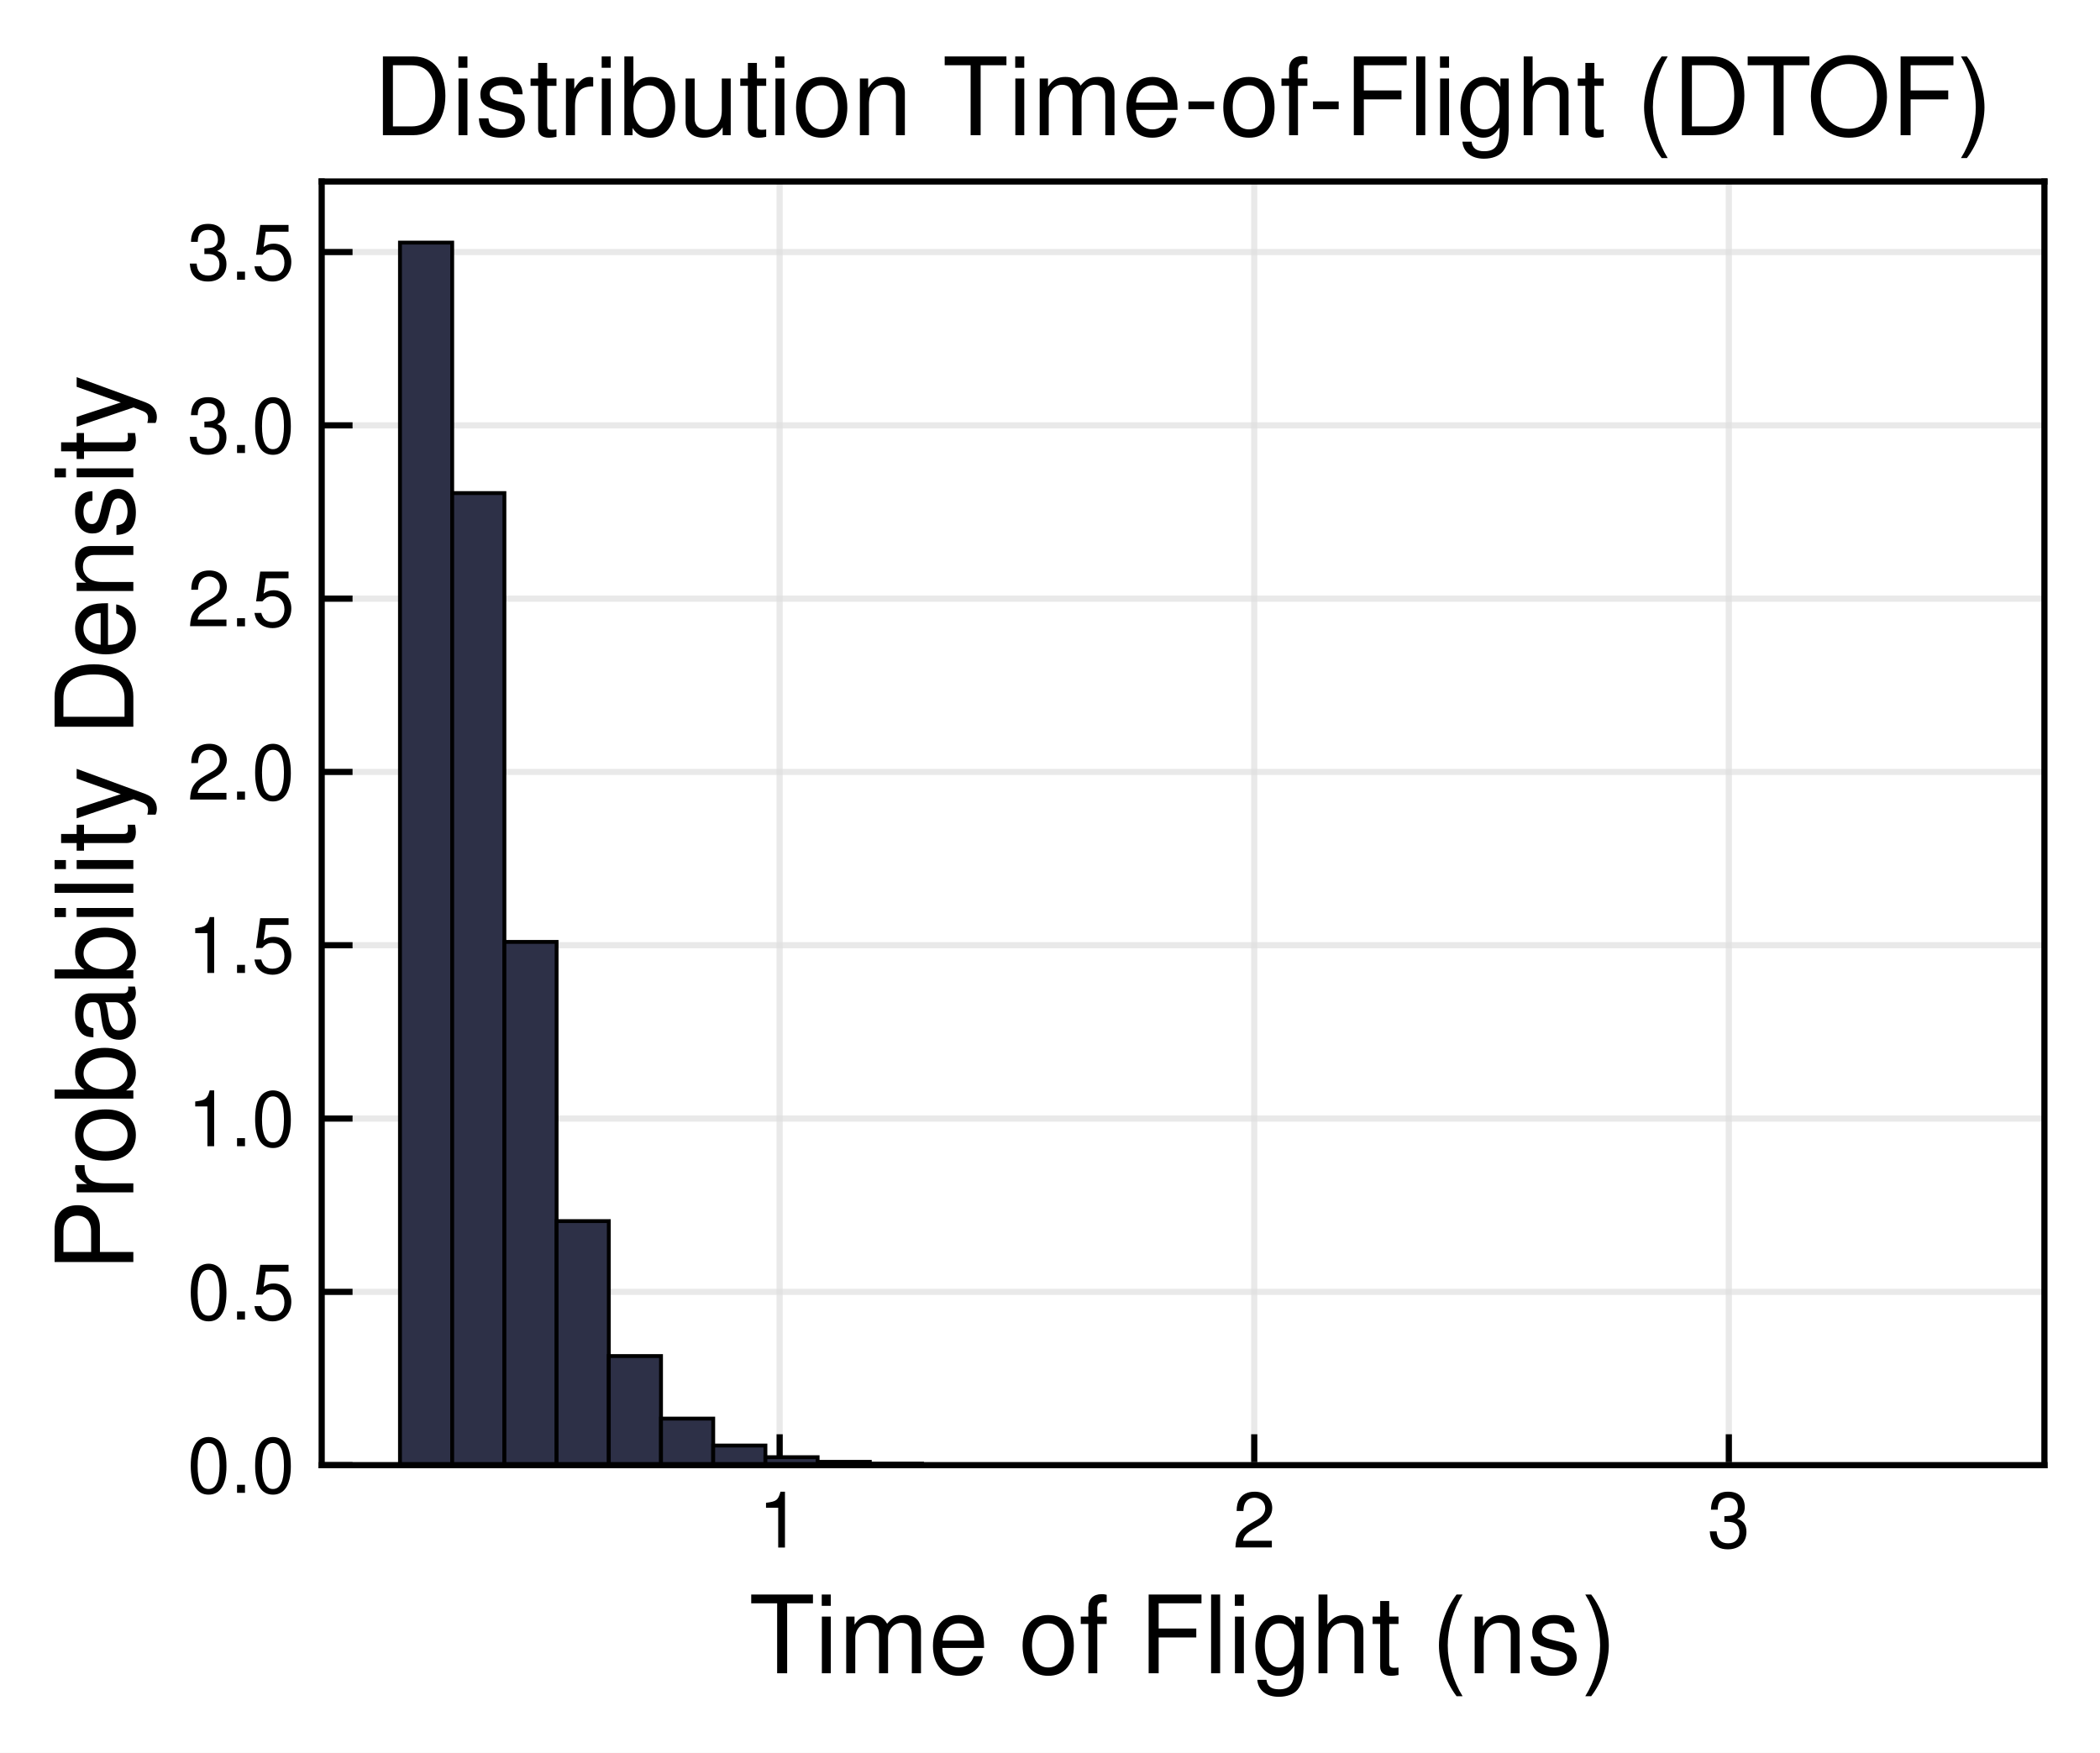
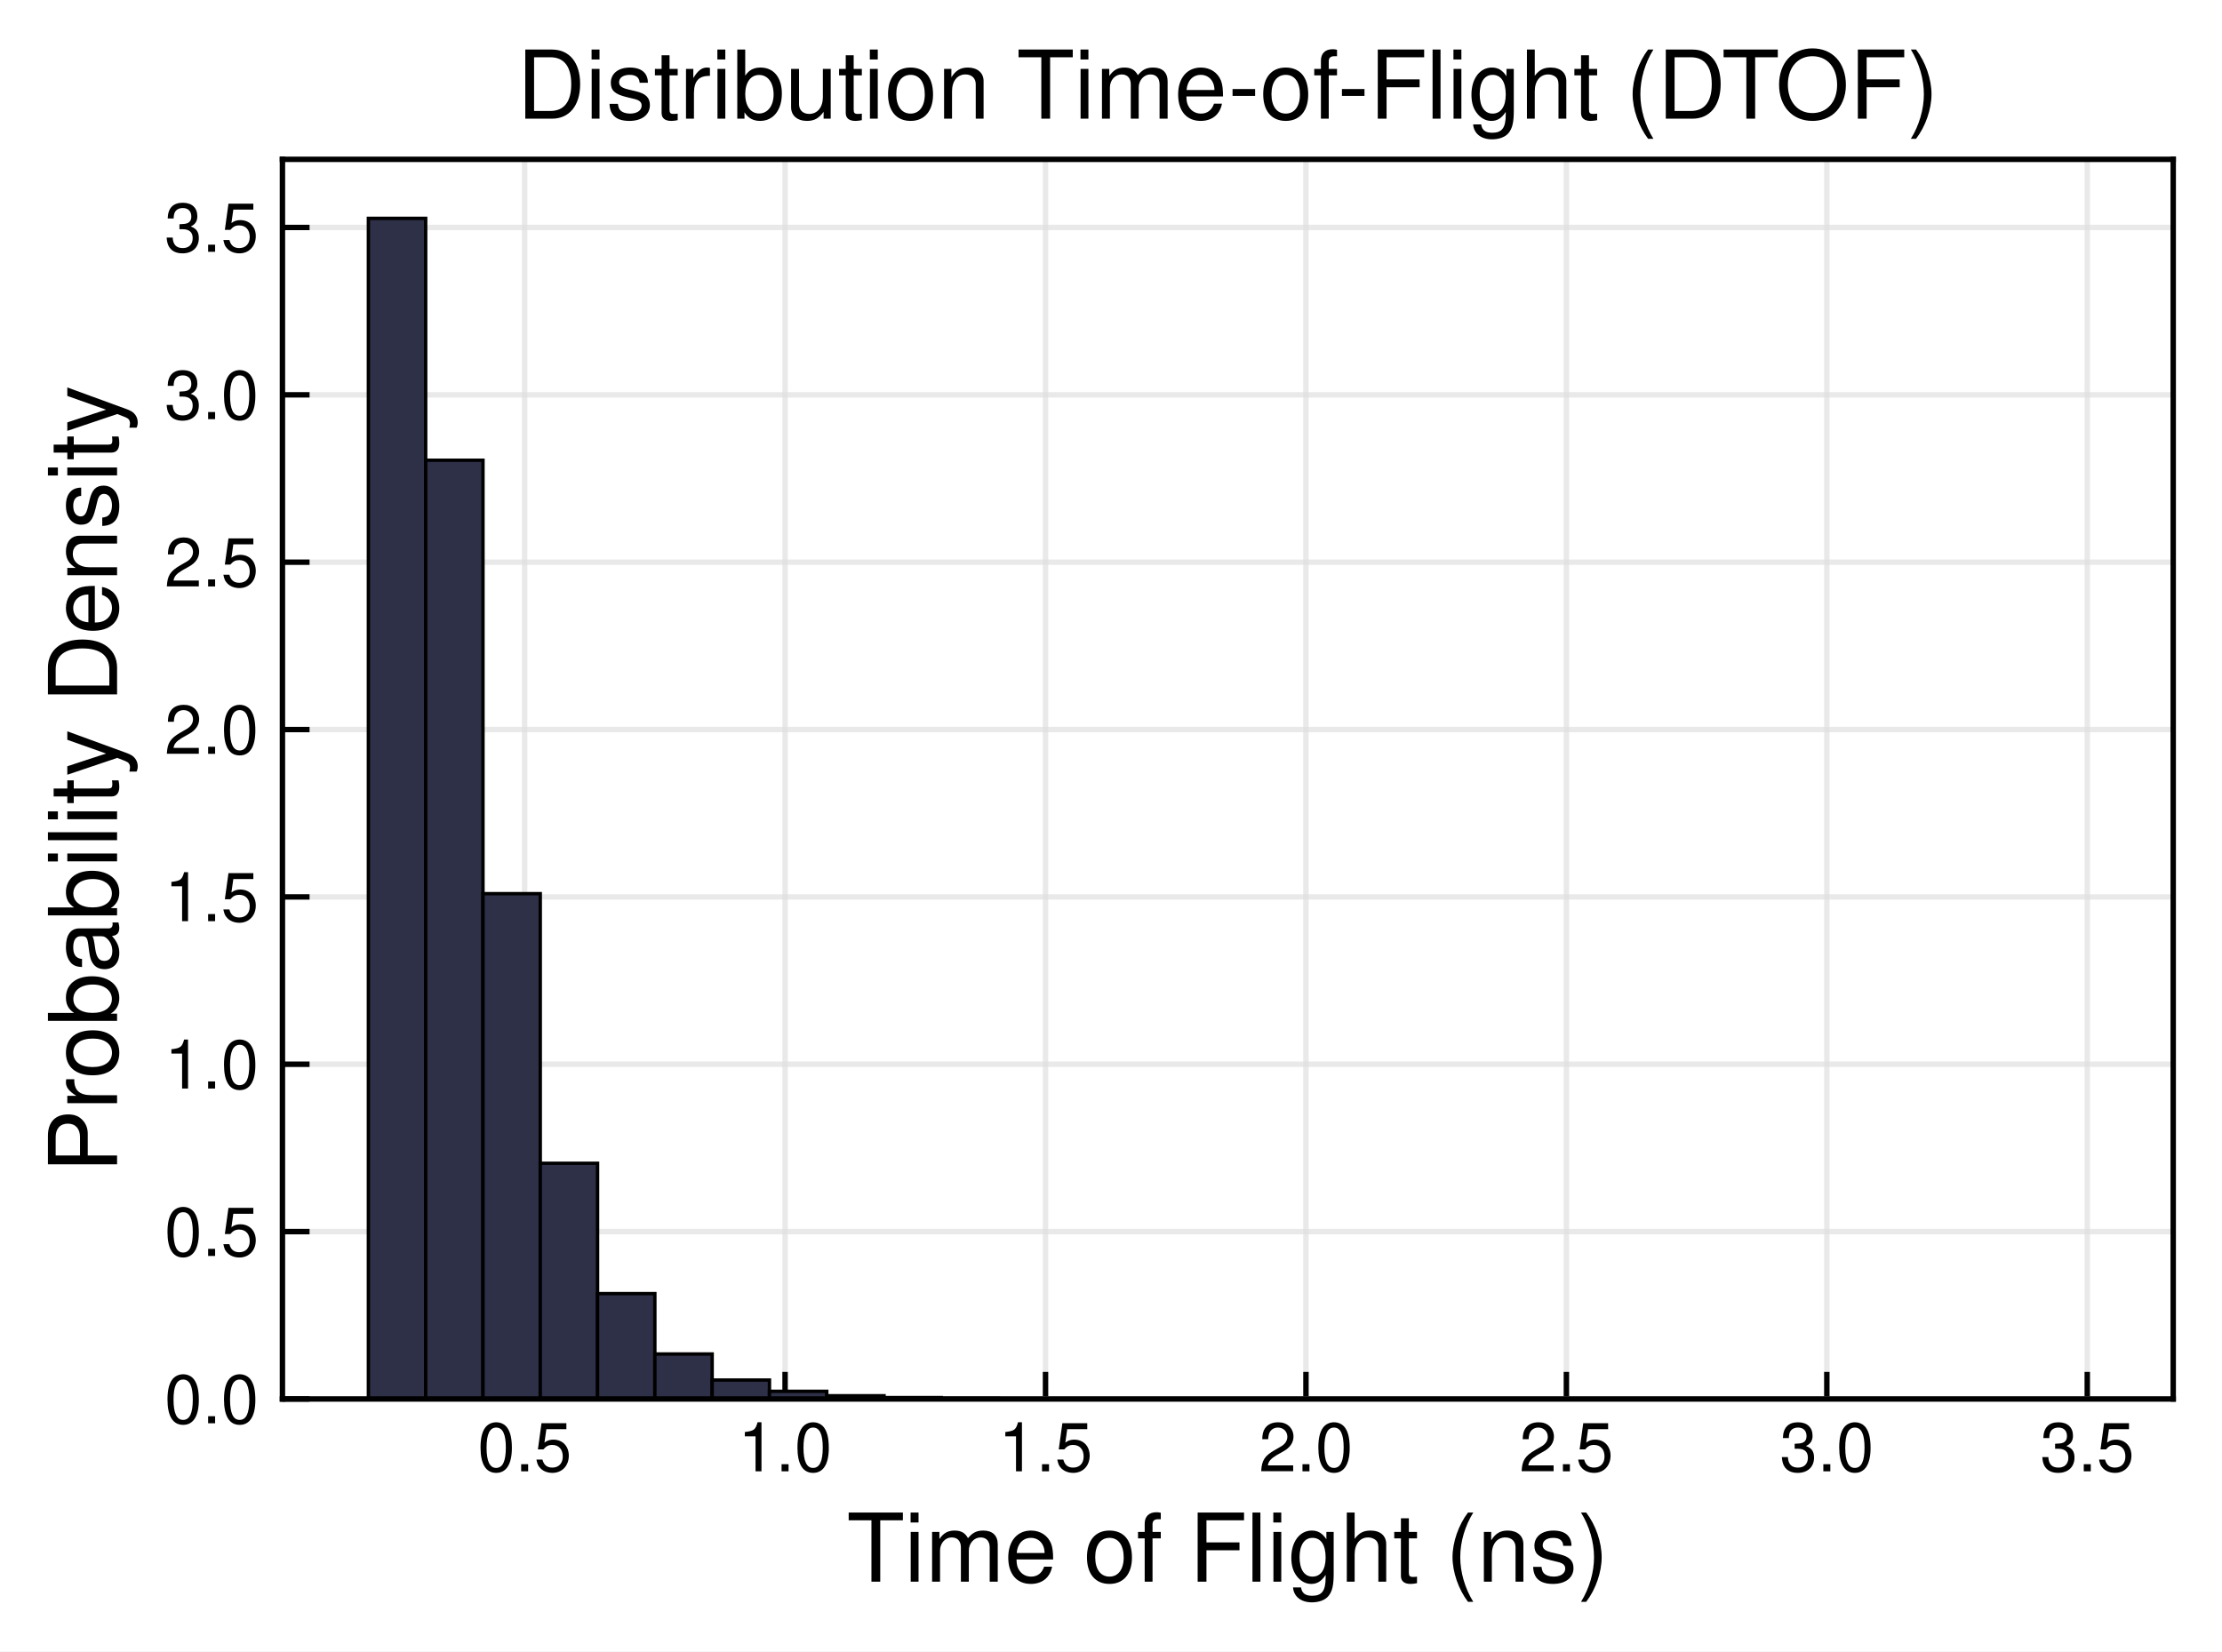
- <svg xmlns="http://www.w3.org/2000/svg" xmlns:xlink="http://www.w3.org/1999/xlink" width="272.077pt" height="227.098pt" viewBox="0 0 272.077 227.098" version="1.1">
+ <svg xmlns="http://www.w3.org/2000/svg" xmlns:xlink="http://www.w3.org/1999/xlink" width="327.877pt" height="243.73pt" viewBox="0 0 327.877 243.73" version="1.1">
  <defs>
    <style type="text/css">*{stroke-linejoin: round; stroke-linecap: butt}</style>
  </defs>
  <g id="figure_1">
    <g id="patch_1">
-       <path d="M 0 227.098  L 272.077 227.098  L 272.077 0  L 0 0  z " style="fill: #ffffff" />
+       <path d="M -0 243.73  L 327.877 243.73  L 327.877 0  L -0 0  z " style="fill: #ffffff" />
    </g>
    <g id="axes_1">
      <g id="patch_2">
-         <path d="M 41.677 189.836  L 264.877 189.836  L 264.877 23.516  L 41.677 23.516  z " style="fill: #ffffff" />
+         <path d="M 41.677 206.468  L 320.677 206.468  L 320.677 23.516  L 41.677 23.516  z " style="fill: #ffffff" />
      </g>
      <g id="matplotlib.axis_1">
        <g id="xtick_1">
          <g id="line2d_1">
-             <path d="M 101.012 189.836  L 101.012 23.516  " clip-path="url(#pac88dd2027)" style="fill: none; stroke: #e0e0e0; stroke-opacity: 0.7; stroke-width: 0.8; stroke-linecap: square" />
+             <path d="M 77.417 206.468  L 77.417 23.516  " clip-path="url(#pf9265a40c4)" style="fill: none; stroke: #e0e0e0; stroke-opacity: 0.7; stroke-width: 0.8; stroke-linecap: square" />
          </g>
          <g id="line2d_2">
            <defs>
-               <path id="m8e3704e545" d="M 0 0  L 0 -4  " style="stroke: #000000; stroke-width: 0.8" />
+               <path id="m1d653c6c76" d="M 0 0  L 0 -4  " style="stroke: #000000; stroke-width: 0.8" />
            </defs>
            <g>
-               <use xlink:href="#m8e3704e545" x="101.012" y="189.836" style="stroke: #000000; stroke-width: 0.8" />
+               <use xlink:href="#m1d653c6c76" x="77.417" y="206.468" style="stroke: #000000; stroke-width: 0.8" />
            </g>
          </g>
          <g id="text_1">
-             <text style="font-size: 10px; font-family: 'Helvetica', 'Arial', sans-serif; text-anchor: middle" x="101.012" y="200.51" transform="rotate(-0 101.0124 200.5097)">1</text>
+             <text style="font-size: 10px; font-family: 'Helvetica', 'Arial', sans-serif; text-anchor: middle" x="77.417" y="217.142" transform="rotate(-0 77.41654 217.1417)">0.5</text>
          </g>
        </g>
        <g id="xtick_2">
          <g id="line2d_3">
-             <path d="M 162.5 189.836  L 162.5 23.516  " clip-path="url(#pac88dd2027)" style="fill: none; stroke: #e0e0e0; stroke-opacity: 0.7; stroke-width: 0.8; stroke-linecap: square" />
+             <path d="M 115.846 206.468  L 115.846 23.516  " clip-path="url(#pf9265a40c4)" style="fill: none; stroke: #e0e0e0; stroke-opacity: 0.7; stroke-width: 0.8; stroke-linecap: square" />
          </g>
          <g id="line2d_4">
            <g>
-               <use xlink:href="#m8e3704e545" x="162.5" y="189.836" style="stroke: #000000; stroke-width: 0.8" />
+               <use xlink:href="#m1d653c6c76" x="115.846" y="206.468" style="stroke: #000000; stroke-width: 0.8" />
            </g>
          </g>
          <g id="text_2">
-             <text style="font-size: 10px; font-family: 'Helvetica', 'Arial', sans-serif; text-anchor: middle" x="162.5" y="200.51" transform="rotate(-0 162.5 200.5097)">2</text>
+             <text style="font-size: 10px; font-family: 'Helvetica', 'Arial', sans-serif; text-anchor: middle" x="115.846" y="217.142" transform="rotate(-0 115.8463 217.1417)">1.0</text>
          </g>
        </g>
        <g id="xtick_3">
          <g id="line2d_5">
-             <path d="M 223.988 189.836  L 223.988 23.516  " clip-path="url(#pac88dd2027)" style="fill: none; stroke: #e0e0e0; stroke-opacity: 0.7; stroke-width: 0.8; stroke-linecap: square" />
+             <path d="M 154.276 206.468  L 154.276 23.516  " clip-path="url(#pf9265a40c4)" style="fill: none; stroke: #e0e0e0; stroke-opacity: 0.7; stroke-width: 0.8; stroke-linecap: square" />
          </g>
          <g id="line2d_6">
            <g>
-               <use xlink:href="#m8e3704e545" x="223.988" y="189.836" style="stroke: #000000; stroke-width: 0.8" />
+               <use xlink:href="#m1d653c6c76" x="154.276" y="206.468" style="stroke: #000000; stroke-width: 0.8" />
            </g>
          </g>
          <g id="text_3">
-             <text style="font-size: 10px; font-family: 'Helvetica', 'Arial', sans-serif; text-anchor: middle" x="223.988" y="200.51" transform="rotate(-0 223.9876 200.5097)">3</text>
-           </g>
-         </g>
-         <g id="text_4">
-           <text style="font-size: 14px; font-family: 'Helvetica', 'Arial', sans-serif; text-anchor: middle" x="153.277" y="216.801" transform="rotate(-0 153.2769 216.8009)">Time of Flight (ns)</text>
+             <text style="font-size: 10px; font-family: 'Helvetica', 'Arial', sans-serif; text-anchor: middle" x="154.276" y="217.142" transform="rotate(-0 154.276 217.1417)">1.5</text>
+           </g>
+         </g>
+         <g id="xtick_4">
+           <g id="line2d_7">
+             <path d="M 192.706 206.468  L 192.706 23.516  " clip-path="url(#pf9265a40c4)" style="fill: none; stroke: #e0e0e0; stroke-opacity: 0.7; stroke-width: 0.8; stroke-linecap: square" />
+           </g>
+           <g id="line2d_8">
+             <g>
+               <use xlink:href="#m1d653c6c76" x="192.706" y="206.468" style="stroke: #000000; stroke-width: 0.8" />
+             </g>
+           </g>
+           <g id="text_4">
+             <text style="font-size: 10px; font-family: 'Helvetica', 'Arial', sans-serif; text-anchor: middle" x="192.706" y="217.142" transform="rotate(-0 192.7058 217.1417)">2.0</text>
+           </g>
+         </g>
+         <g id="xtick_5">
+           <g id="line2d_9">
+             <path d="M 231.136 206.468  L 231.136 23.516  " clip-path="url(#pf9265a40c4)" style="fill: none; stroke: #e0e0e0; stroke-opacity: 0.7; stroke-width: 0.8; stroke-linecap: square" />
+           </g>
+           <g id="line2d_10">
+             <g>
+               <use xlink:href="#m1d653c6c76" x="231.136" y="206.468" style="stroke: #000000; stroke-width: 0.8" />
+             </g>
+           </g>
+           <g id="text_5">
+             <text style="font-size: 10px; font-family: 'Helvetica', 'Arial', sans-serif; text-anchor: middle" x="231.136" y="217.142" transform="rotate(-0 231.1355 217.1417)">2.5</text>
+           </g>
+         </g>
+         <g id="xtick_6">
+           <g id="line2d_11">
+             <path d="M 269.565 206.468  L 269.565 23.516  " clip-path="url(#pf9265a40c4)" style="fill: none; stroke: #e0e0e0; stroke-opacity: 0.7; stroke-width: 0.8; stroke-linecap: square" />
+           </g>
+           <g id="line2d_12">
+             <g>
+               <use xlink:href="#m1d653c6c76" x="269.565" y="206.468" style="stroke: #000000; stroke-width: 0.8" />
+             </g>
+           </g>
+           <g id="text_6">
+             <text style="font-size: 10px; font-family: 'Helvetica', 'Arial', sans-serif; text-anchor: middle" x="269.565" y="217.142" transform="rotate(-0 269.5653 217.1417)">3.0</text>
+           </g>
+         </g>
+         <g id="xtick_7">
+           <g id="line2d_13">
+             <path d="M 307.995 206.468  L 307.995 23.516  " clip-path="url(#pf9265a40c4)" style="fill: none; stroke: #e0e0e0; stroke-opacity: 0.7; stroke-width: 0.8; stroke-linecap: square" />
+           </g>
+           <g id="line2d_14">
+             <g>
+               <use xlink:href="#m1d653c6c76" x="307.995" y="206.468" style="stroke: #000000; stroke-width: 0.8" />
+             </g>
+           </g>
+           <g id="text_7">
+             <text style="font-size: 10px; font-family: 'Helvetica', 'Arial', sans-serif; text-anchor: middle" x="307.995" y="217.142" transform="rotate(-0 307.995 217.1417)">3.5</text>
+           </g>
+         </g>
+         <g id="text_8">
+           <text style="font-size: 14px; font-family: 'Helvetica', 'Arial', sans-serif; text-anchor: middle" x="181.177" y="233.433" transform="rotate(-0 181.1769 233.4329)">Time of Flight (ns)</text>
        </g>
      </g>
      <g id="matplotlib.axis_2">
        <g id="ytick_1">
-           <g id="line2d_7">
-             <path d="M 41.677 189.836  L 264.877 189.836  " clip-path="url(#pac88dd2027)" style="fill: none; stroke: #e0e0e0; stroke-opacity: 0.7; stroke-width: 0.8; stroke-linecap: square" />
-           </g>
-           <g id="line2d_8">
+           <g id="line2d_15">
+             <path d="M 41.677 206.468  L 320.677 206.468  " clip-path="url(#pf9265a40c4)" style="fill: none; stroke: #e0e0e0; stroke-opacity: 0.7; stroke-width: 0.8; stroke-linecap: square" />
+           </g>
+           <g id="line2d_16">
            <defs>
-               <path id="m8b98ba610c" d="M 0 0  L 4 0  " style="stroke: #000000; stroke-width: 0.8" />
+               <path id="m992be625b7" d="M 0 0  L 4 0  " style="stroke: #000000; stroke-width: 0.8" />
            </defs>
            <g>
-               <use xlink:href="#m8b98ba610c" x="41.677" y="189.836" style="stroke: #000000; stroke-width: 0.8" />
-             </g>
-           </g>
-           <g id="text_5">
-             <text style="font-size: 10px; font-family: 'Helvetica', 'Arial', sans-serif; text-anchor: end" x="38.177" y="193.423" transform="rotate(-0 38.17688 193.423)">0.0</text>
+               <use xlink:href="#m992be625b7" x="41.677" y="206.468" style="stroke: #000000; stroke-width: 0.8" />
+             </g>
+           </g>
+           <g id="text_9">
+             <text style="font-size: 10px; font-family: 'Helvetica', 'Arial', sans-serif; text-anchor: end" x="38.177" y="210.055" transform="rotate(-0 38.17688 210.055)">0.0</text>
          </g>
        </g>
        <g id="ytick_2">
-           <g id="line2d_9">
-             <path d="M 41.677 167.382  L 264.877 167.382  " clip-path="url(#pac88dd2027)" style="fill: none; stroke: #e0e0e0; stroke-opacity: 0.7; stroke-width: 0.8; stroke-linecap: square" />
-           </g>
-           <g id="line2d_10">
-             <g>
-               <use xlink:href="#m8b98ba610c" x="41.677" y="167.382" style="stroke: #000000; stroke-width: 0.8" />
-             </g>
-           </g>
-           <g id="text_6">
-             <text style="font-size: 10px; font-family: 'Helvetica', 'Arial', sans-serif; text-anchor: end" x="38.177" y="170.969" transform="rotate(-0 38.17688 170.9685)">0.5</text>
+           <g id="line2d_17">
+             <path d="M 41.677 181.768  L 320.677 181.768  " clip-path="url(#pf9265a40c4)" style="fill: none; stroke: #e0e0e0; stroke-opacity: 0.7; stroke-width: 0.8; stroke-linecap: square" />
+           </g>
+           <g id="line2d_18">
+             <g>
+               <use xlink:href="#m992be625b7" x="41.677" y="181.768" style="stroke: #000000; stroke-width: 0.8" />
+             </g>
+           </g>
+           <g id="text_10">
+             <text style="font-size: 10px; font-family: 'Helvetica', 'Arial', sans-serif; text-anchor: end" x="38.177" y="185.355" transform="rotate(-0 38.17688 185.3551)">0.5</text>
          </g>
        </g>
        <g id="ytick_3">
-           <g id="line2d_11">
-             <path d="M 41.677 144.927  L 264.877 144.927  " clip-path="url(#pac88dd2027)" style="fill: none; stroke: #e0e0e0; stroke-opacity: 0.7; stroke-width: 0.8; stroke-linecap: square" />
-           </g>
-           <g id="line2d_12">
-             <g>
-               <use xlink:href="#m8b98ba610c" x="41.677" y="144.927" style="stroke: #000000; stroke-width: 0.8" />
-             </g>
-           </g>
-           <g id="text_7">
-             <text style="font-size: 10px; font-family: 'Helvetica', 'Arial', sans-serif; text-anchor: end" x="38.177" y="148.514" transform="rotate(-0 38.17688 148.5141)">1.0</text>
+           <g id="line2d_19">
+             <path d="M 41.677 157.068  L 320.677 157.068  " clip-path="url(#pf9265a40c4)" style="fill: none; stroke: #e0e0e0; stroke-opacity: 0.7; stroke-width: 0.8; stroke-linecap: square" />
+           </g>
+           <g id="line2d_20">
+             <g>
+               <use xlink:href="#m992be625b7" x="41.677" y="157.068" style="stroke: #000000; stroke-width: 0.8" />
+             </g>
+           </g>
+           <g id="text_11">
+             <text style="font-size: 10px; font-family: 'Helvetica', 'Arial', sans-serif; text-anchor: end" x="38.177" y="160.655" transform="rotate(-0 38.17688 160.6552)">1.0</text>
          </g>
        </g>
        <g id="ytick_4">
-           <g id="line2d_13">
-             <path d="M 41.677 122.473  L 264.877 122.473  " clip-path="url(#pac88dd2027)" style="fill: none; stroke: #e0e0e0; stroke-opacity: 0.7; stroke-width: 0.8; stroke-linecap: square" />
-           </g>
-           <g id="line2d_14">
-             <g>
-               <use xlink:href="#m8b98ba610c" x="41.677" y="122.473" style="stroke: #000000; stroke-width: 0.8" />
-             </g>
-           </g>
-           <g id="text_8">
-             <text style="font-size: 10px; font-family: 'Helvetica', 'Arial', sans-serif; text-anchor: end" x="38.177" y="126.06" transform="rotate(-0 38.17688 126.0596)">1.5</text>
+           <g id="line2d_21">
+             <path d="M 41.677 132.369  L 320.677 132.369  " clip-path="url(#pf9265a40c4)" style="fill: none; stroke: #e0e0e0; stroke-opacity: 0.7; stroke-width: 0.8; stroke-linecap: square" />
+           </g>
+           <g id="line2d_22">
+             <g>
+               <use xlink:href="#m992be625b7" x="41.677" y="132.369" style="stroke: #000000; stroke-width: 0.8" />
+             </g>
+           </g>
+           <g id="text_12">
+             <text style="font-size: 10px; font-family: 'Helvetica', 'Arial', sans-serif; text-anchor: end" x="38.177" y="135.955" transform="rotate(-0 38.17688 135.9553)">1.5</text>
          </g>
        </g>
        <g id="ytick_5">
-           <g id="line2d_15">
-             <path d="M 41.677 100.018  L 264.877 100.018  " clip-path="url(#pac88dd2027)" style="fill: none; stroke: #e0e0e0; stroke-opacity: 0.7; stroke-width: 0.8; stroke-linecap: square" />
-           </g>
-           <g id="line2d_16">
-             <g>
-               <use xlink:href="#m8b98ba610c" x="41.677" y="100.018" style="stroke: #000000; stroke-width: 0.8" />
-             </g>
-           </g>
-           <g id="text_9">
-             <text style="font-size: 10px; font-family: 'Helvetica', 'Arial', sans-serif; text-anchor: end" x="38.177" y="103.605" transform="rotate(-0 38.17688 103.6051)">2.0</text>
+           <g id="line2d_23">
+             <path d="M 41.677 107.669  L 320.677 107.669  " clip-path="url(#pf9265a40c4)" style="fill: none; stroke: #e0e0e0; stroke-opacity: 0.7; stroke-width: 0.8; stroke-linecap: square" />
+           </g>
+           <g id="line2d_24">
+             <g>
+               <use xlink:href="#m992be625b7" x="41.677" y="107.669" style="stroke: #000000; stroke-width: 0.8" />
+             </g>
+           </g>
+           <g id="text_13">
+             <text style="font-size: 10px; font-family: 'Helvetica', 'Arial', sans-serif; text-anchor: end" x="38.177" y="111.255" transform="rotate(-0 38.17688 111.2554)">2.0</text>
          </g>
        </g>
        <g id="ytick_6">
-           <g id="line2d_17">
-             <path d="M 41.677 77.564  L 264.877 77.564  " clip-path="url(#pac88dd2027)" style="fill: none; stroke: #e0e0e0; stroke-opacity: 0.7; stroke-width: 0.8; stroke-linecap: square" />
-           </g>
-           <g id="line2d_18">
-             <g>
-               <use xlink:href="#m8b98ba610c" x="41.677" y="77.564" style="stroke: #000000; stroke-width: 0.8" />
-             </g>
-           </g>
-           <g id="text_10">
-             <text style="font-size: 10px; font-family: 'Helvetica', 'Arial', sans-serif; text-anchor: end" x="38.177" y="81.151" transform="rotate(-0 38.17688 81.15069)">2.5</text>
+           <g id="line2d_25">
+             <path d="M 41.677 82.969  L 320.677 82.969  " clip-path="url(#pf9265a40c4)" style="fill: none; stroke: #e0e0e0; stroke-opacity: 0.7; stroke-width: 0.8; stroke-linecap: square" />
+           </g>
+           <g id="line2d_26">
+             <g>
+               <use xlink:href="#m992be625b7" x="41.677" y="82.969" style="stroke: #000000; stroke-width: 0.8" />
+             </g>
+           </g>
+           <g id="text_14">
+             <text style="font-size: 10px; font-family: 'Helvetica', 'Arial', sans-serif; text-anchor: end" x="38.177" y="86.555" transform="rotate(-0 38.17688 86.55546)">2.5</text>
          </g>
        </g>
        <g id="ytick_7">
-           <g id="line2d_19">
-             <path d="M 41.677 55.11  L 264.877 55.11  " clip-path="url(#pac88dd2027)" style="fill: none; stroke: #e0e0e0; stroke-opacity: 0.7; stroke-width: 0.8; stroke-linecap: square" />
-           </g>
-           <g id="line2d_20">
-             <g>
-               <use xlink:href="#m8b98ba610c" x="41.677" y="55.11" style="stroke: #000000; stroke-width: 0.8" />
-             </g>
-           </g>
-           <g id="text_11">
-             <text style="font-size: 10px; font-family: 'Helvetica', 'Arial', sans-serif; text-anchor: end" x="38.177" y="58.696" transform="rotate(-0 38.17688 58.69624)">3.0</text>
+           <g id="line2d_27">
+             <path d="M 41.677 58.269  L 320.677 58.269  " clip-path="url(#pf9265a40c4)" style="fill: none; stroke: #e0e0e0; stroke-opacity: 0.7; stroke-width: 0.8; stroke-linecap: square" />
+           </g>
+           <g id="line2d_28">
+             <g>
+               <use xlink:href="#m992be625b7" x="41.677" y="58.269" style="stroke: #000000; stroke-width: 0.8" />
+             </g>
+           </g>
+           <g id="text_15">
+             <text style="font-size: 10px; font-family: 'Helvetica', 'Arial', sans-serif; text-anchor: end" x="38.177" y="61.856" transform="rotate(-0 38.17688 61.85556)">3.0</text>
          </g>
        </g>
        <g id="ytick_8">
-           <g id="line2d_21">
-             <path d="M 41.677 32.655  L 264.877 32.655  " clip-path="url(#pac88dd2027)" style="fill: none; stroke: #e0e0e0; stroke-opacity: 0.7; stroke-width: 0.8; stroke-linecap: square" />
-           </g>
-           <g id="line2d_22">
-             <g>
-               <use xlink:href="#m8b98ba610c" x="41.677" y="32.655" style="stroke: #000000; stroke-width: 0.8" />
-             </g>
-           </g>
-           <g id="text_12">
-             <text style="font-size: 10px; font-family: 'Helvetica', 'Arial', sans-serif; text-anchor: end" x="38.177" y="36.242" transform="rotate(-0 38.17688 36.24178)">3.5</text>
-           </g>
-         </g>
-         <g id="text_13">
-           <text style="font-size: 14px; font-family: 'Helvetica', 'Arial', sans-serif; text-anchor: middle" x="17.276" y="106.676" transform="rotate(-90 17.27563 106.6762)">Probability Density</text>
+           <g id="line2d_29">
+             <path d="M 41.677 33.569  L 320.677 33.569  " clip-path="url(#pf9265a40c4)" style="fill: none; stroke: #e0e0e0; stroke-opacity: 0.7; stroke-width: 0.8; stroke-linecap: square" />
+           </g>
+           <g id="line2d_30">
+             <g>
+               <use xlink:href="#m992be625b7" x="41.677" y="33.569" style="stroke: #000000; stroke-width: 0.8" />
+             </g>
+           </g>
+           <g id="text_16">
+             <text style="font-size: 10px; font-family: 'Helvetica', 'Arial', sans-serif; text-anchor: end" x="38.177" y="37.156" transform="rotate(-0 38.17688 37.15566)">3.5</text>
+           </g>
+         </g>
+         <g id="text_17">
+           <text style="font-size: 14px; font-family: 'Helvetica', 'Arial', sans-serif; text-anchor: middle" x="17.276" y="114.992" transform="rotate(-90 17.27563 114.9922)">Probability Density</text>
        </g>
      </g>
      <g id="patch_3">
-         <path d="M 51.822 189.836  L 58.586 189.836  L 58.586 31.436  L 51.822 31.436  z " clip-path="url(#pac88dd2027)" style="fill: #2d3047; stroke: #000000; stroke-width: 0.5; stroke-linejoin: miter" />
+         <path d="M 54.359 206.468  L 62.813 206.468  L 62.813 32.228  L 54.359 32.228  z " clip-path="url(#pf9265a40c4)" style="fill: #2d3047; stroke: #000000; stroke-width: 0.5; stroke-linejoin: miter" />
      </g>
      <g id="patch_4">
-         <path d="M 58.586 189.836  L 65.35 189.836  L 65.35 63.889  L 58.586 63.889  z " clip-path="url(#pac88dd2027)" style="fill: #2d3047; stroke: #000000; stroke-width: 0.5; stroke-linejoin: miter" />
+         <path d="M 62.813 206.468  L 71.268 206.468  L 71.268 67.926  L 62.813 67.926  z " clip-path="url(#pf9265a40c4)" style="fill: #2d3047; stroke: #000000; stroke-width: 0.5; stroke-linejoin: miter" />
      </g>
      <g id="patch_5">
-         <path d="M 65.35 189.836  L 72.113 189.836  L 72.113 122.038  L 65.35 122.038  z " clip-path="url(#pac88dd2027)" style="fill: #2d3047; stroke: #000000; stroke-width: 0.5; stroke-linejoin: miter" />
+         <path d="M 71.268 206.468  L 79.722 206.468  L 79.722 131.89  L 71.268 131.89  z " clip-path="url(#pf9265a40c4)" style="fill: #2d3047; stroke: #000000; stroke-width: 0.5; stroke-linejoin: miter" />
      </g>
      <g id="patch_6">
-         <path d="M 72.113 189.836  L 78.877 189.836  L 78.877 158.214  L 72.113 158.214  z " clip-path="url(#pac88dd2027)" style="fill: #2d3047; stroke: #000000; stroke-width: 0.5; stroke-linejoin: miter" />
+         <path d="M 79.722 206.468  L 88.177 206.468  L 88.177 171.684  L 79.722 171.684  z " clip-path="url(#pf9265a40c4)" style="fill: #2d3047; stroke: #000000; stroke-width: 0.5; stroke-linejoin: miter" />
      </g>
      <g id="patch_7">
-         <path d="M 78.877 189.836  L 85.641 189.836  L 85.641 175.7  L 78.877 175.7  z " clip-path="url(#pac88dd2027)" style="fill: #2d3047; stroke: #000000; stroke-width: 0.5; stroke-linejoin: miter" />
+         <path d="M 88.177 206.468  L 96.631 206.468  L 96.631 190.919  L 88.177 190.919  z " clip-path="url(#pf9265a40c4)" style="fill: #2d3047; stroke: #000000; stroke-width: 0.5; stroke-linejoin: miter" />
      </g>
      <g id="patch_8">
-         <path d="M 85.641 189.836  L 92.404 189.836  L 92.404 183.801  L 85.641 183.801  z " clip-path="url(#pac88dd2027)" style="fill: #2d3047; stroke: #000000; stroke-width: 0.5; stroke-linejoin: miter" />
+         <path d="M 96.631 206.468  L 105.086 206.468  L 105.086 199.83  L 96.631 199.83  z " clip-path="url(#pf9265a40c4)" style="fill: #2d3047; stroke: #000000; stroke-width: 0.5; stroke-linejoin: miter" />
      </g>
      <g id="patch_9">
-         <path d="M 92.404 189.836  L 99.168 189.836  L 99.168 187.295  L 92.404 187.295  z " clip-path="url(#pac88dd2027)" style="fill: #2d3047; stroke: #000000; stroke-width: 0.5; stroke-linejoin: miter" />
+         <path d="M 105.086 206.468  L 113.541 206.468  L 113.541 203.673  L 105.086 203.673  z " clip-path="url(#pf9265a40c4)" style="fill: #2d3047; stroke: #000000; stroke-width: 0.5; stroke-linejoin: miter" />
      </g>
      <g id="patch_10">
-         <path d="M 99.168 189.836  L 105.931 189.836  L 105.931 188.802  L 99.168 188.802  z " clip-path="url(#pac88dd2027)" style="fill: #2d3047; stroke: #000000; stroke-width: 0.5; stroke-linejoin: miter" />
+         <path d="M 113.541 206.468  L 121.995 206.468  L 121.995 205.331  L 113.541 205.331  z " clip-path="url(#pf9265a40c4)" style="fill: #2d3047; stroke: #000000; stroke-width: 0.5; stroke-linejoin: miter" />
      </g>
      <g id="patch_11">
-         <path d="M 105.931 189.836  L 112.695 189.836  L 112.695 189.402  L 105.931 189.402  z " clip-path="url(#pac88dd2027)" style="fill: #2d3047; stroke: #000000; stroke-width: 0.5; stroke-linejoin: miter" />
+         <path d="M 121.995 206.468  L 130.45 206.468  L 130.45 205.99  L 121.995 205.99  z " clip-path="url(#pf9265a40c4)" style="fill: #2d3047; stroke: #000000; stroke-width: 0.5; stroke-linejoin: miter" />
      </g>
      <g id="patch_12">
-         <path d="M 112.695 189.836  L 119.459 189.836  L 119.459 189.648  L 112.695 189.648  z " clip-path="url(#pac88dd2027)" style="fill: #2d3047; stroke: #000000; stroke-width: 0.5; stroke-linejoin: miter" />
+         <path d="M 130.45 206.468  L 138.904 206.468  L 138.904 206.262  L 130.45 206.262  z " clip-path="url(#pf9265a40c4)" style="fill: #2d3047; stroke: #000000; stroke-width: 0.5; stroke-linejoin: miter" />
      </g>
      <g id="patch_13">
-         <path d="M 119.459 189.836  L 126.222 189.836  L 126.222 189.762  L 119.459 189.762  z " clip-path="url(#pac88dd2027)" style="fill: #2d3047; stroke: #000000; stroke-width: 0.5; stroke-linejoin: miter" />
+         <path d="M 138.904 206.468  L 147.359 206.468  L 147.359 206.387  L 138.904 206.387  z " clip-path="url(#pf9265a40c4)" style="fill: #2d3047; stroke: #000000; stroke-width: 0.5; stroke-linejoin: miter" />
      </g>
      <g id="patch_14">
-         <path d="M 126.222 189.836  L 132.986 189.836  L 132.986 189.804  L 126.222 189.804  z " clip-path="url(#pac88dd2027)" style="fill: #2d3047; stroke: #000000; stroke-width: 0.5; stroke-linejoin: miter" />
+         <path d="M 147.359 206.468  L 155.813 206.468  L 155.813 206.433  L 147.359 206.433  z " clip-path="url(#pf9265a40c4)" style="fill: #2d3047; stroke: #000000; stroke-width: 0.5; stroke-linejoin: miter" />
      </g>
      <g id="patch_15">
-         <path d="M 132.986 189.836  L 139.75 189.836  L 139.75 189.824  L 132.986 189.824  z " clip-path="url(#pac88dd2027)" style="fill: #2d3047; stroke: #000000; stroke-width: 0.5; stroke-linejoin: miter" />
+         <path d="M 155.813 206.468  L 164.268 206.468  L 164.268 206.455  L 155.813 206.455  z " clip-path="url(#pf9265a40c4)" style="fill: #2d3047; stroke: #000000; stroke-width: 0.5; stroke-linejoin: miter" />
      </g>
      <g id="patch_16">
-         <path d="M 139.75 189.836  L 146.513 189.836  L 146.513 189.831  L 139.75 189.831  z " clip-path="url(#pac88dd2027)" style="fill: #2d3047; stroke: #000000; stroke-width: 0.5; stroke-linejoin: miter" />
+         <path d="M 164.268 206.468  L 172.722 206.468  L 172.722 206.462  L 164.268 206.462  z " clip-path="url(#pf9265a40c4)" style="fill: #2d3047; stroke: #000000; stroke-width: 0.5; stroke-linejoin: miter" />
      </g>
      <g id="patch_17">
-         <path d="M 146.513 189.836  L 153.277 189.836  L 153.277 189.834  L 146.513 189.834  z " clip-path="url(#pac88dd2027)" style="fill: #2d3047; stroke: #000000; stroke-width: 0.5; stroke-linejoin: miter" />
+         <path d="M 172.722 206.468  L 181.177 206.468  L 181.177 206.466  L 172.722 206.466  z " clip-path="url(#pf9265a40c4)" style="fill: #2d3047; stroke: #000000; stroke-width: 0.5; stroke-linejoin: miter" />
      </g>
      <g id="patch_18">
-         <path d="M 153.277 189.836  L 160.04 189.836  L 160.04 189.835  L 153.277 189.835  z " clip-path="url(#pac88dd2027)" style="fill: #2d3047; stroke: #000000; stroke-width: 0.5; stroke-linejoin: miter" />
+         <path d="M 181.177 206.468  L 189.631 206.468  L 189.631 206.467  L 181.177 206.467  z " clip-path="url(#pf9265a40c4)" style="fill: #2d3047; stroke: #000000; stroke-width: 0.5; stroke-linejoin: miter" />
      </g>
      <g id="patch_19">
-         <path d="M 160.04 189.836  L 166.804 189.836  L 166.804 189.836  L 160.04 189.836  z " clip-path="url(#pac88dd2027)" style="fill: #2d3047; stroke: #000000; stroke-width: 0.5; stroke-linejoin: miter" />
+         <path d="M 189.631 206.468  L 198.086 206.468  L 198.086 206.468  L 189.631 206.468  z " clip-path="url(#pf9265a40c4)" style="fill: #2d3047; stroke: #000000; stroke-width: 0.5; stroke-linejoin: miter" />
      </g>
      <g id="patch_20">
-         <path d="M 166.804 189.836  L 173.568 189.836  L 173.568 189.836  L 166.804 189.836  z " clip-path="url(#pac88dd2027)" style="fill: #2d3047; stroke: #000000; stroke-width: 0.5; stroke-linejoin: miter" />
+         <path d="M 198.086 206.468  L 206.541 206.468  L 206.541 206.468  L 198.086 206.468  z " clip-path="url(#pf9265a40c4)" style="fill: #2d3047; stroke: #000000; stroke-width: 0.5; stroke-linejoin: miter" />
      </g>
      <g id="patch_21">
-         <path d="M 173.568 189.836  L 180.331 189.836  L 180.331 189.836  L 173.568 189.836  z " clip-path="url(#pac88dd2027)" style="fill: #2d3047; stroke: #000000; stroke-width: 0.5; stroke-linejoin: miter" />
+         <path d="M 206.541 206.468  L 214.995 206.468  L 214.995 206.468  L 206.541 206.468  z " clip-path="url(#pf9265a40c4)" style="fill: #2d3047; stroke: #000000; stroke-width: 0.5; stroke-linejoin: miter" />
      </g>
      <g id="patch_22">
-         <path d="M 180.331 189.836  L 187.095 189.836  L 187.095 189.836  L 180.331 189.836  z " clip-path="url(#pac88dd2027)" style="fill: #2d3047; stroke: #000000; stroke-width: 0.5; stroke-linejoin: miter" />
+         <path d="M 214.995 206.468  L 223.45 206.468  L 223.45 206.468  L 214.995 206.468  z " clip-path="url(#pf9265a40c4)" style="fill: #2d3047; stroke: #000000; stroke-width: 0.5; stroke-linejoin: miter" />
      </g>
      <g id="patch_23">
-         <path d="M 187.095 189.836  L 193.859 189.836  L 193.859 189.836  L 187.095 189.836  z " clip-path="url(#pac88dd2027)" style="fill: #2d3047; stroke: #000000; stroke-width: 0.5; stroke-linejoin: miter" />
+         <path d="M 223.45 206.468  L 231.904 206.468  L 231.904 206.468  L 223.45 206.468  z " clip-path="url(#pf9265a40c4)" style="fill: #2d3047; stroke: #000000; stroke-width: 0.5; stroke-linejoin: miter" />
      </g>
      <g id="patch_24">
-         <path d="M 193.859 189.836  L 200.622 189.836  L 200.622 189.836  L 193.859 189.836  z " clip-path="url(#pac88dd2027)" style="fill: #2d3047; stroke: #000000; stroke-width: 0.5; stroke-linejoin: miter" />
+         <path d="M 231.904 206.468  L 240.359 206.468  L 240.359 206.468  L 231.904 206.468  z " clip-path="url(#pf9265a40c4)" style="fill: #2d3047; stroke: #000000; stroke-width: 0.5; stroke-linejoin: miter" />
      </g>
      <g id="patch_25">
-         <path d="M 200.622 189.836  L 207.386 189.836  L 207.386 189.836  L 200.622 189.836  z " clip-path="url(#pac88dd2027)" style="fill: #2d3047; stroke: #000000; stroke-width: 0.5; stroke-linejoin: miter" />
+         <path d="M 240.359 206.468  L 248.813 206.468  L 248.813 206.468  L 240.359 206.468  z " clip-path="url(#pf9265a40c4)" style="fill: #2d3047; stroke: #000000; stroke-width: 0.5; stroke-linejoin: miter" />
      </g>
      <g id="patch_26">
-         <path d="M 207.386 189.836  L 214.15 189.836  L 214.15 189.836  L 207.386 189.836  z " clip-path="url(#pac88dd2027)" style="fill: #2d3047; stroke: #000000; stroke-width: 0.5; stroke-linejoin: miter" />
+         <path d="M 248.813 206.468  L 257.268 206.468  L 257.268 206.468  L 248.813 206.468  z " clip-path="url(#pf9265a40c4)" style="fill: #2d3047; stroke: #000000; stroke-width: 0.5; stroke-linejoin: miter" />
      </g>
      <g id="patch_27">
-         <path d="M 214.15 189.836  L 220.913 189.836  L 220.913 189.836  L 214.15 189.836  z " clip-path="url(#pac88dd2027)" style="fill: #2d3047; stroke: #000000; stroke-width: 0.5; stroke-linejoin: miter" />
+         <path d="M 257.268 206.468  L 265.722 206.468  L 265.722 206.468  L 257.268 206.468  z " clip-path="url(#pf9265a40c4)" style="fill: #2d3047; stroke: #000000; stroke-width: 0.5; stroke-linejoin: miter" />
      </g>
      <g id="patch_28">
-         <path d="M 220.913 189.836  L 227.677 189.836  L 227.677 189.836  L 220.913 189.836  z " clip-path="url(#pac88dd2027)" style="fill: #2d3047; stroke: #000000; stroke-width: 0.5; stroke-linejoin: miter" />
+         <path d="M 265.722 206.468  L 274.177 206.468  L 274.177 206.468  L 265.722 206.468  z " clip-path="url(#pf9265a40c4)" style="fill: #2d3047; stroke: #000000; stroke-width: 0.5; stroke-linejoin: miter" />
      </g>
      <g id="patch_29">
-         <path d="M 227.677 189.836  L 234.441 189.836  L 234.441 189.836  L 227.677 189.836  z " clip-path="url(#pac88dd2027)" style="fill: #2d3047; stroke: #000000; stroke-width: 0.5; stroke-linejoin: miter" />
+         <path d="M 274.177 206.468  L 282.631 206.468  L 282.631 206.468  L 274.177 206.468  z " clip-path="url(#pf9265a40c4)" style="fill: #2d3047; stroke: #000000; stroke-width: 0.5; stroke-linejoin: miter" />
      </g>
      <g id="patch_30">
-         <path d="M 234.441 189.836  L 241.204 189.836  L 241.204 189.836  L 234.441 189.836  z " clip-path="url(#pac88dd2027)" style="fill: #2d3047; stroke: #000000; stroke-width: 0.5; stroke-linejoin: miter" />
+         <path d="M 282.631 206.468  L 291.086 206.468  L 291.086 206.468  L 282.631 206.468  z " clip-path="url(#pf9265a40c4)" style="fill: #2d3047; stroke: #000000; stroke-width: 0.5; stroke-linejoin: miter" />
      </g>
      <g id="patch_31">
-         <path d="M 241.204 189.836  L 247.968 189.836  L 247.968 189.836  L 241.204 189.836  z " clip-path="url(#pac88dd2027)" style="fill: #2d3047; stroke: #000000; stroke-width: 0.5; stroke-linejoin: miter" />
+         <path d="M 291.086 206.468  L 299.541 206.468  L 299.541 206.468  L 291.086 206.468  z " clip-path="url(#pf9265a40c4)" style="fill: #2d3047; stroke: #000000; stroke-width: 0.5; stroke-linejoin: miter" />
      </g>
      <g id="patch_32">
-         <path d="M 247.968 189.836  L 254.731 189.836  L 254.731 189.836  L 247.968 189.836  z " clip-path="url(#pac88dd2027)" style="fill: #2d3047; stroke: #000000; stroke-width: 0.5; stroke-linejoin: miter" />
+         <path d="M 299.541 206.468  L 307.995 206.468  L 307.995 206.468  L 299.541 206.468  z " clip-path="url(#pf9265a40c4)" style="fill: #2d3047; stroke: #000000; stroke-width: 0.5; stroke-linejoin: miter" />
      </g>
      <g id="patch_33">
-         <path d="M 41.677 189.836  L 41.677 23.516  " style="fill: none; stroke: #000000; stroke-width: 0.8; stroke-linejoin: miter; stroke-linecap: square" />
+         <path d="M 41.677 206.468  L 41.677 23.516  " style="fill: none; stroke: #000000; stroke-width: 0.8; stroke-linejoin: miter; stroke-linecap: square" />
      </g>
      <g id="patch_34">
-         <path d="M 264.877 189.836  L 264.877 23.516  " style="fill: none; stroke: #000000; stroke-width: 0.8; stroke-linejoin: miter; stroke-linecap: square" />
+         <path d="M 320.677 206.468  L 320.677 23.516  " style="fill: none; stroke: #000000; stroke-width: 0.8; stroke-linejoin: miter; stroke-linecap: square" />
      </g>
      <g id="patch_35">
-         <path d="M 41.677 189.836  L 264.877 189.836  " style="fill: none; stroke: #000000; stroke-width: 0.8; stroke-linejoin: miter; stroke-linecap: square" />
+         <path d="M 41.677 206.468  L 320.677 206.468  " style="fill: none; stroke: #000000; stroke-width: 0.8; stroke-linejoin: miter; stroke-linecap: square" />
      </g>
      <g id="patch_36">
-         <path d="M 41.677 23.516  L 264.877 23.516  " style="fill: none; stroke: #000000; stroke-width: 0.8; stroke-linejoin: miter; stroke-linecap: square" />
-       </g>
-       <g id="text_14">
-         <text style="font-size: 14px; font-family: 'Helvetica', 'Arial', sans-serif; text-anchor: middle" x="153.277" y="17.516" transform="rotate(-0 153.2769 17.51625)">Distribution Time-of-Flight (DTOF)</text>
+         <path d="M 41.677 23.516  L 320.677 23.516  " style="fill: none; stroke: #000000; stroke-width: 0.8; stroke-linejoin: miter; stroke-linecap: square" />
+       </g>
+       <g id="text_18">
+         <text style="font-size: 14px; font-family: 'Helvetica', 'Arial', sans-serif; text-anchor: middle" x="181.177" y="17.516" transform="rotate(-0 181.1769 17.51625)">Distribution Time-of-Flight (DTOF)</text>
      </g>
    </g>
  </g>
  <defs>
-     <clipPath id="pac88dd2027">
-       <rect x="41.677" y="23.516" width="223.2" height="166.32" />
+     <clipPath id="pf9265a40c4">
+       <rect x="41.677" y="23.516" width="279" height="182.952" />
    </clipPath>
  </defs>
</svg>
